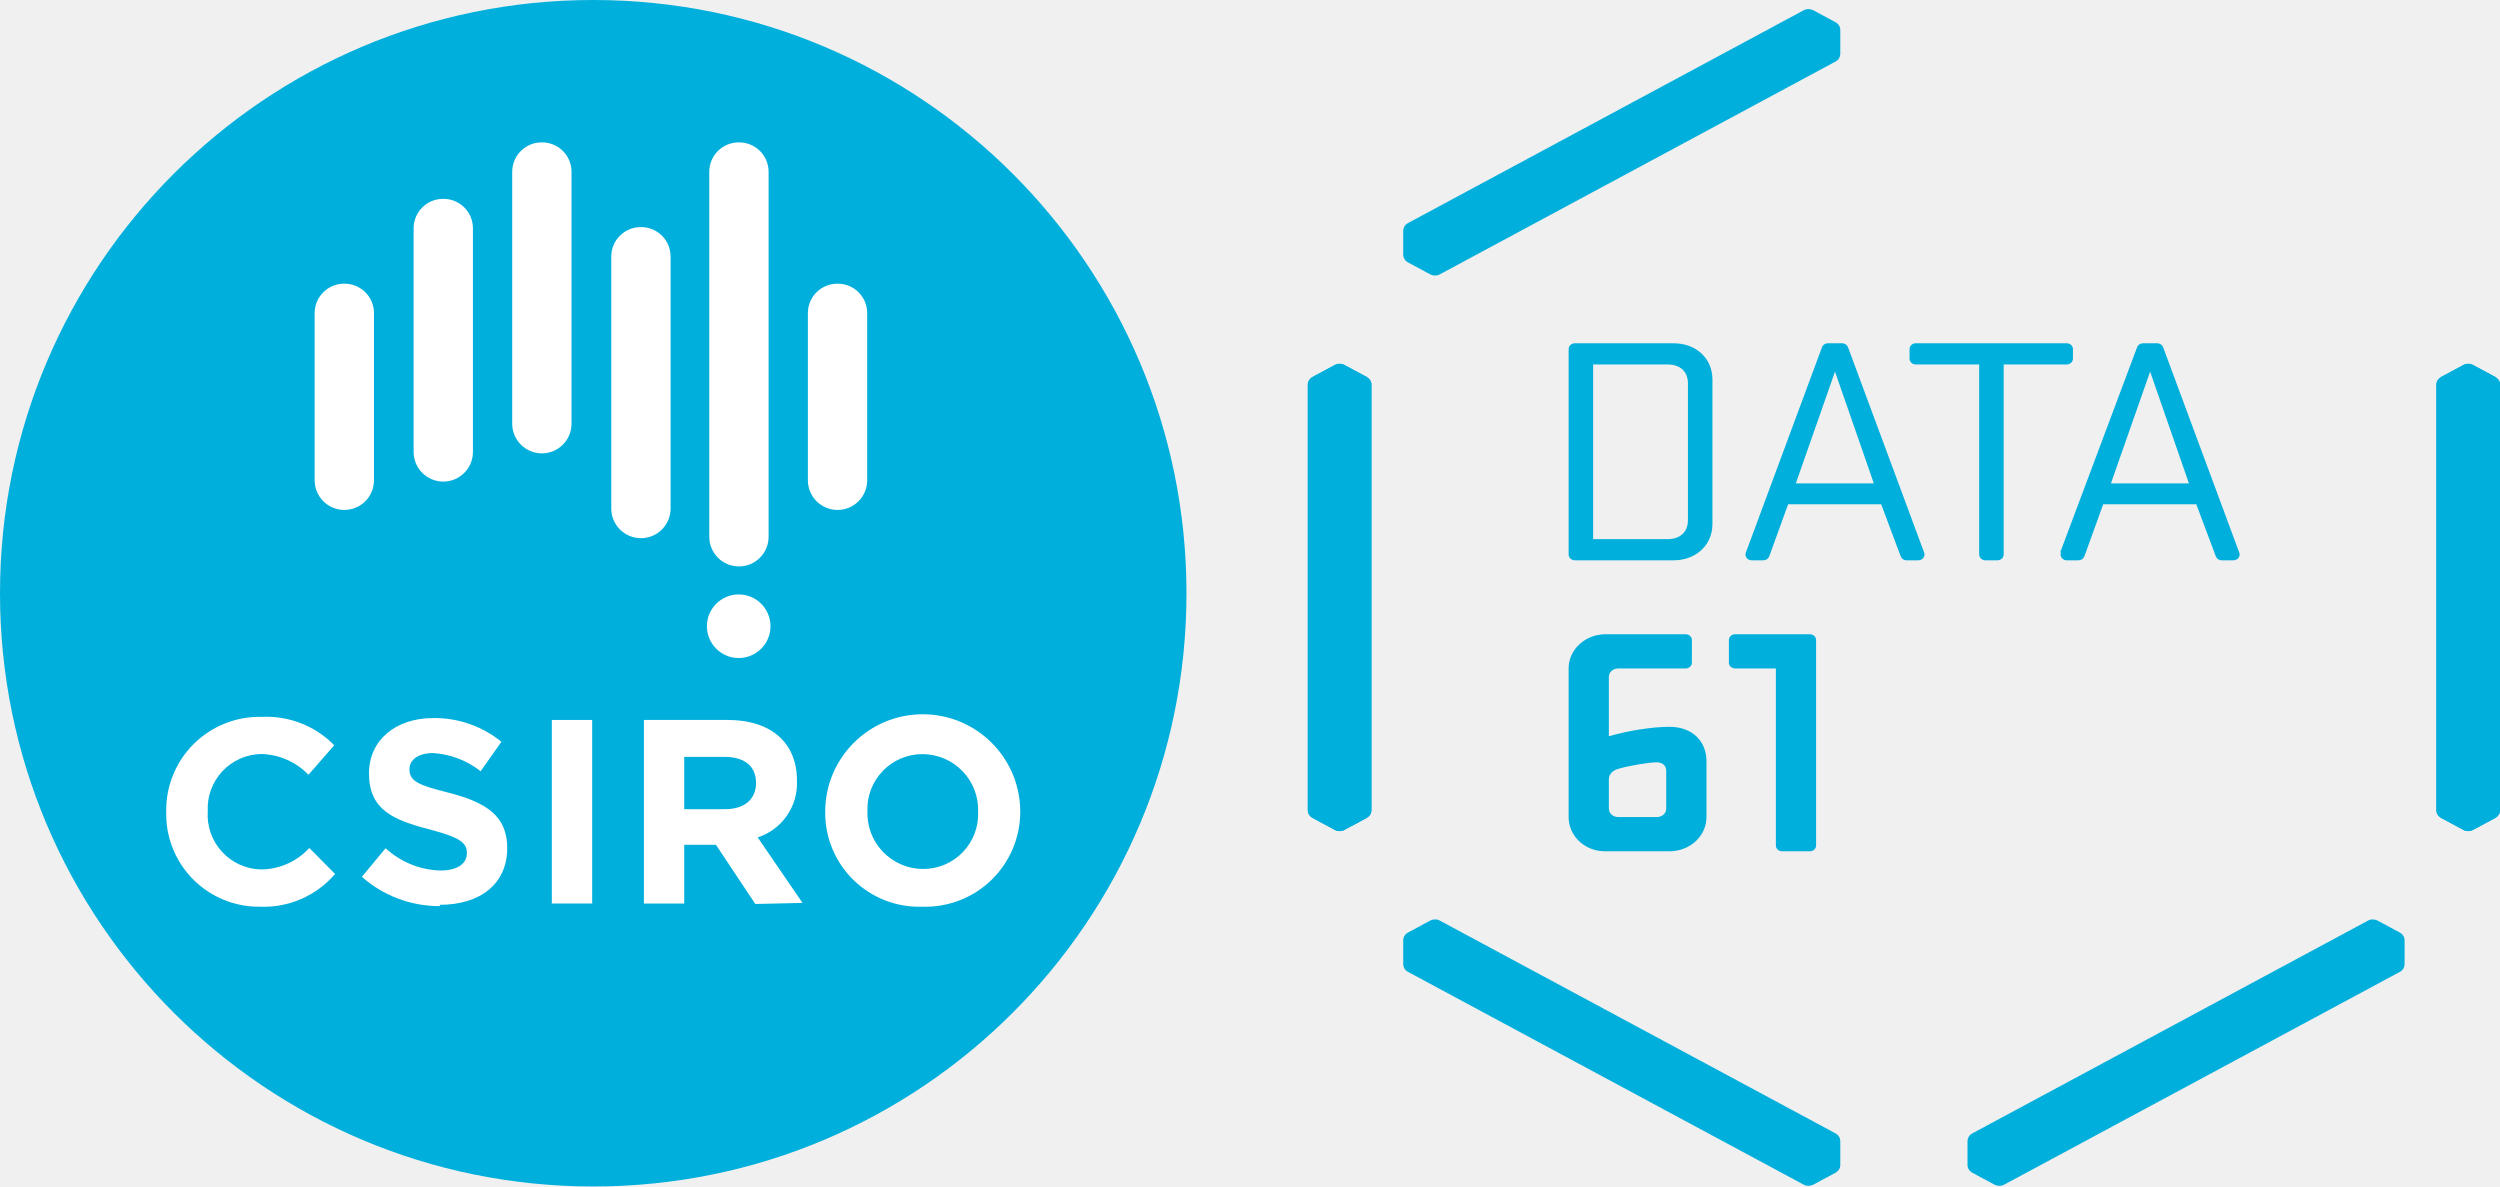
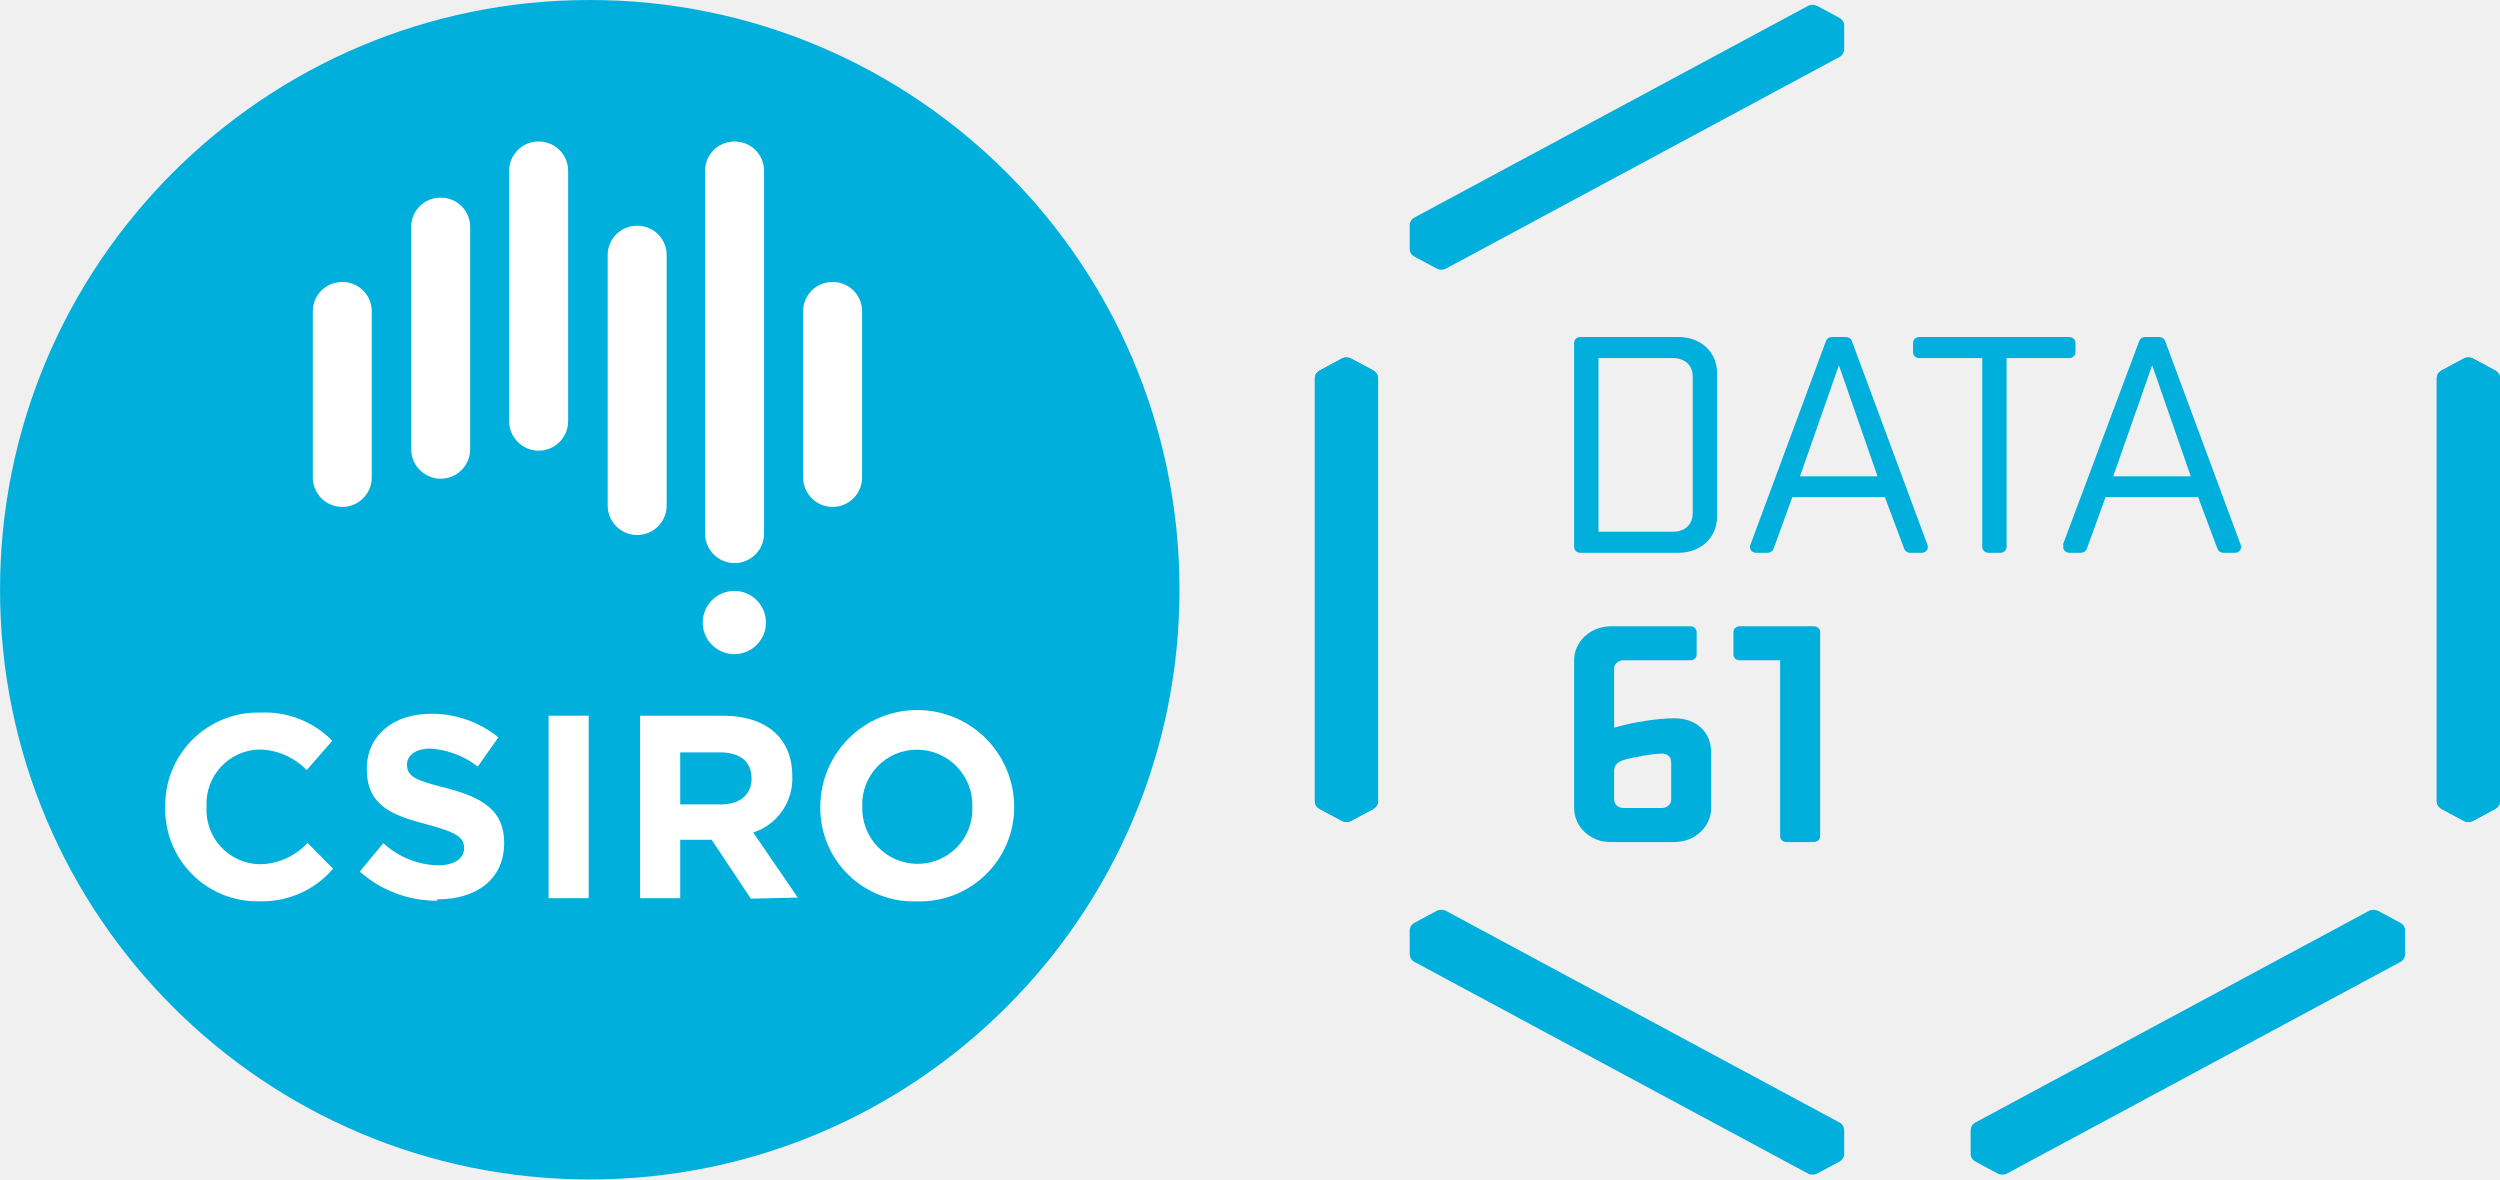
- <svg xmlns="http://www.w3.org/2000/svg" id="Layer_1" data-name="Layer 1" viewBox="0 0 210.707 100" version="1.1" width="210.707" height="100">
-   <defs id="defs1389">
-     <style id="style1387">.cls-1{fill:#00afdb;}.cls-2{fill:#fff;}</style>
-   </defs>
-   <g id="g2460">
-     <path class="cls-1" d="M 100,50 A 50,50 0 1 1 50,0 50,50 0 0 1 100,50 Z" id="path1393" />
-     <path class="cls-2" d="m 21.94,76.42 a 7.81,7.81 0 0 1 -7.93,-8 v 0 a 7.86,7.86 0 0 1 8.06,-8 8,8 0 0 1 6.1,2.39 L 26,65.3 a 5.73,5.73 0 0 0 -4,-1.75 4.59,4.59 0 0 0 -4.49,4.82 v 0 a 4.6,4.6 0 0 0 4.49,4.91 5.58,5.58 0 0 0 4.07,-1.81 l 2.17,2.19 a 7.91,7.91 0 0 1 -6.34,2.76 z" id="path1395" />
-     <path class="cls-2" d="M 37.06,76.37 A 9.84,9.84 0 0 1 30.5,73.9 l 2,-2.41 a 7.1,7.1 0 0 0 4.62,1.88 c 1.39,0 2.23,-0.55 2.23,-1.46 v 0 c 0,-0.87 -0.53,-1.31 -3.12,-2 -3.11,-0.8 -5.13,-1.66 -5.13,-4.73 v 0 c 0,-2.8 2.25,-4.66 5.41,-4.66 a 8.93,8.93 0 0 1 5.75,2 L 40.51,65 a 7.25,7.25 0 0 0 -4,-1.53 c -1.3,0 -2,0.6 -2,1.35 v 0 c 0,1 0.66,1.34 3.34,2 3.14,0.82 4.9,1.95 4.9,4.65 v 0 c 0,3.08 -2.34,4.79 -5.68,4.79 z" id="path1397" />
-     <polygon class="cls-2" points="46.51,76.15 46.51,68.2 46.51,60.68 49.91,60.68 49.91,68.2 49.91,76.15 " id="polygon1399" />
-     <path class="cls-2" d="m 63.72,66 c 0,-1.46 -1,-2.21 -2.67,-2.21 h -3.38 v 4.41 h 3.45 c 1.66,0 2.6,-0.88 2.6,-2.19 v 0 z M 63.66,76.19 60.34,71.2 h -2.67 v 4.95 h -3.4 V 60.68 h 7.07 c 3.64,0 5.83,1.92 5.83,5.1 v 0 a 4.8,4.8 0 0 1 -3.31,4.8 l 3.78,5.52 z" id="path1401" />
-     <path class="cls-2" d="m 82.44,68.42 a 4.7,4.7 0 0 0 -4.69,-4.86 4.63,4.63 0 0 0 -4.64,4.82 v 0 a 4.7,4.7 0 0 0 4.69,4.86 4.63,4.63 0 0 0 4.64,-4.82 z m -4.69,8 a 7.92,7.92 0 0 1 -8.2,-8 v 0 a 8.22,8.22 0 0 1 16.44,0 v 0 a 8,8 0 0 1 -8.24,8 z" id="path1403" />
-     <path class="cls-2" d="m 64.94,52.78 a 2.68,2.68 0 1 1 -2.68,-2.68 2.68,2.68 0 0 1 2.68,2.68 z" id="path1405" />
-     <path class="cls-2" d="m 54,19.14 a 2.48,2.48 0 0 0 -2.48,2.48 v 21.24 a 2.5,2.5 0 0 0 5,0 V 21.62 A 2.48,2.48 0 0 0 54,19.14 Z" id="path1407" />
-     <path class="cls-2" d="m 37.34,16.76 a 2.48,2.48 0 0 0 -2.48,2.48 v 18.85 a 2.5,2.5 0 1 0 5,0 V 19.24 a 2.48,2.48 0 0 0 -2.48,-2.48 z" id="path1409" />
-     <path class="cls-2" d="m 70.57,23.91 a 2.48,2.48 0 0 0 -2.48,2.48 v 14.09 a 2.5,2.5 0 0 0 5,0 V 26.39 a 2.48,2.48 0 0 0 -2.48,-2.48 z" id="path1411" />
-     <path class="cls-2" d="m 29,23.91 a 2.48,2.48 0 0 0 -2.48,2.48 v 14.09 a 2.5,2.5 0 1 0 5,0 V 26.39 A 2.48,2.48 0 0 0 29,23.91 Z" id="path1413" />
-     <path class="cls-2" d="m 62.26,12 a 2.48,2.48 0 0 0 -2.48,2.48 v 30.76 a 2.5,2.5 0 1 0 5,0 V 14.48 A 2.48,2.48 0 0 0 62.26,12 Z" id="path1415" />
-     <path class="cls-2" d="m 45.65,12 a 2.48,2.48 0 0 0 -2.48,2.48 v 21.23 a 2.5,2.5 0 0 0 5,0 V 14.48 A 2.48,2.48 0 0 0 45.65,12 Z" id="path1417" />
-   </g>
-   <g id="g2445">
-     <g id="g967" transform="matrix(0.319346,0,0,-0.2974393,142.264,43.84713)" style="fill:#00afdb;fill-opacity:1">
-       <path d="M 0,0 C 0,-3.323 -2.032,-5.353 -5.356,-5.353 H -25.024 V 44.142 H -5.356 C -2.032,44.142 0,42.11 0,38.787 Z m -3.786,50.146 h -26.055 c -0.91,0 -1.649,-0.738 -1.649,-1.649 V -9.708 c 0,-0.91 0.739,-1.648 1.649,-1.648 h 26.055 c 5.911,0 10.25,4.341 10.25,10.248 v 41.002 c 0,6.001 -4.339,10.252 -10.25,10.252" style="fill:#00afdb;fill-opacity:1;fill-rule:nonzero;stroke:none" id="path969" />
+ <svg xmlns="http://www.w3.org/2000/svg" width="56.081mm" height="26.458mm" viewBox="0 0 56.081 26.458" version="1.1" id="svg1934">
+   <defs id="defs1931" />
+   <g id="layer1" transform="translate(-67.3132,-77.38101)">
+     <g id="g3333">
+       <path class="cls-1" d="M 93.772,90.61 A 13.229,13.229 0 1 1 80.542,77.381 13.229,13.229 0 0 1 93.772,90.61 Z" id="path1393" style="fill:#00afdb;stroke-width:0.265" />
+       <path class="cls-2" d="m 73.118,97.6 a 2.066,2.066 0 0 1 -2.098,-2.117 v 0 a 2.08,2.08 0 0 1 2.133,-2.117 2.117,2.117 0 0 1 1.614,0.632 l -0.574,0.659 a 1.516,1.516 0 0 0 -1.058,-0.463 1.214,1.214 0 0 0 -1.188,1.275 v 0 a 1.217,1.217 0 0 0 1.188,1.299 1.476,1.476 0 0 0 1.077,-0.479 l 0.574,0.579 a 2.093,2.093 0 0 1 -1.677,0.73 z" id="path1395" style="fill:#ffffff;stroke-width:0.265" />
+       <path class="cls-2" d="m 77.119,97.587 a 2.603,2.603 0 0 1 -1.736,-0.654 l 0.529,-0.638 a 1.879,1.879 0 0 0 1.222,0.497 c 0.368,0 0.59,-0.146 0.59,-0.386 v 0 c 0,-0.23 -0.14,-0.347 -0.826,-0.529 -0.823,-0.212 -1.357,-0.439 -1.357,-1.251 v 0 c 0,-0.741 0.595,-1.233 1.431,-1.233 a 2.363,2.363 0 0 1 1.521,0.529 l -0.463,0.656 a 1.918,1.918 0 0 0 -1.058,-0.405 c -0.344,0 -0.529,0.159 -0.529,0.357 v 0 c 0,0.265 0.175,0.355 0.884,0.529 0.831,0.217 1.296,0.516 1.296,1.23 v 0 c 0,0.815 -0.619,1.267 -1.503,1.267 z" id="path1397" style="fill:#ffffff;stroke-width:0.265" />
+       <polygon class="cls-2" points="49.91,60.68 49.91,68.2 49.91,76.15 46.51,76.15 46.51,68.2 46.51,60.68 " id="polygon1399" style="fill:#ffffff" transform="matrix(0.2645833,0,0,0.2645833,67.3132,77.38101)" />
+       <path class="cls-2" d="m 84.172,94.844 c 0,-0.386 -0.265,-0.585 -0.706,-0.585 h -0.894 v 1.167 h 0.913 c 0.439,0 0.688,-0.233 0.688,-0.579 v 0 z m -0.016,2.696 -0.878,-1.32 h -0.706 v 1.31 h -0.9 v -4.093 h 1.871 c 0.963,0 1.543,0.508 1.543,1.349 v 0 a 1.27,1.27 0 0 1 -0.876,1.27 l 1,1.46 z" id="path1401" style="fill:#ffffff;stroke-width:0.265" />
+       <path class="cls-2" d="m 89.125,95.484 a 1.244,1.244 0 0 0 -1.241,-1.286 1.225,1.225 0 0 0 -1.228,1.275 v 0 a 1.244,1.244 0 0 0 1.241,1.286 1.225,1.225 0 0 0 1.228,-1.275 z m -1.241,2.117 a 2.095,2.095 0 0 1 -2.17,-2.117 v 0 a 2.175,2.175 0 0 1 4.35,0 v 0 a 2.117,2.117 0 0 1 -2.18,2.117 z" id="path1403-55" style="fill:#ffffff;stroke-width:0.265" />
+       <path class="cls-2" d="m 84.495,91.346 a 0.709,0.709 0 1 1 -0.709,-0.709 0.709,0.709 0 0 1 0.709,0.709 z" id="path1405" style="fill:#ffffff;stroke-width:0.265" />
+       <path class="cls-2" d="m 81.601,82.445 a 0.656,0.656 0 0 0 -0.656,0.656 v 5.62 a 0.661,0.661 0 0 0 1.323,0 v -5.62 a 0.656,0.656 0 0 0 -0.667,-0.656 z" id="path1407" style="fill:#ffffff;stroke-width:0.265" />
+       <path class="cls-2" d="m 77.193,81.815 a 0.656,0.656 0 0 0 -0.656,0.656 v 4.987 a 0.661,0.661 0 1 0 1.323,0 v -4.987 a 0.656,0.656 0 0 0 -0.656,-0.656 z" id="path1409" style="fill:#ffffff;stroke-width:0.265" />
+       <path class="cls-2" d="m 85.985,83.707 a 0.656,0.656 0 0 0 -0.656,0.656 v 3.728 a 0.661,0.661 0 0 0 1.323,0 v -3.728 a 0.656,0.656 0 0 0 -0.656,-0.656 z" id="path1411" style="fill:#ffffff;stroke-width:0.265" />
+       <path class="cls-2" d="m 74.986,83.707 a 0.656,0.656 0 0 0 -0.656,0.656 v 3.728 a 0.661,0.661 0 1 0 1.323,0 v -3.728 a 0.656,0.656 0 0 0 -0.667,-0.656 z" id="path1413" style="fill:#ffffff;stroke-width:0.265" />
+       <path class="cls-2" d="m 83.786,80.556 a 0.656,0.656 0 0 0 -0.656,0.656 v 8.139 a 0.661,0.661 0 1 0 1.323,0 v -8.139 a 0.656,0.656 0 0 0 -0.667,-0.656 z" id="path1415" style="fill:#ffffff;stroke-width:0.265" />
+       <path class="cls-2" d="m 79.391,80.556 a 0.656,0.656 0 0 0 -0.656,0.656 v 5.617 a 0.661,0.661 0 0 0 1.323,0 v -5.617 a 0.656,0.656 0 0 0 -0.667,-0.656 z" id="path1417" style="fill:#ffffff;stroke-width:0.265" />
    </g>
-     <g id="g971" transform="matrix(0.319346,0,0,-0.2974393,152.5403,53.45543)" style="fill:#00afdb;fill-opacity:1">
-       <path d="m 0,0 h -19.722 c -0.911,0 -1.649,-0.739 -1.649,-1.649 v -6.4 c 0,-0.911 0.738,-1.648 1.649,-1.648 H -8.97 v -50.156 c 0,-0.91 0.738,-1.649 1.648,-1.649 H 0 c 0.91,0 1.649,0.739 1.649,1.649 V -1.649 C 1.649,-0.739 0.91,0 0,0" style="fill:#00afdb;fill-opacity:1;fill-rule:nonzero;stroke:none" id="path973" />
-     </g>
-     <g id="g975" transform="matrix(0.319346,0,0,-0.2974393,140.4355,68.15045)" style="fill:#00afdb;fill-opacity:1">
-       <path d="m 0,0 c 0,-1.385 -1.108,-2.402 -2.494,-2.402 h -10.157 c -1.386,0 -2.494,1.017 -2.494,2.402 v 8.22 c 0,1.384 0.74,2.492 2.494,3.046 2.216,0.74 7.849,1.849 10.157,1.849 1.571,0 2.494,-1.018 2.494,-2.403 z m 0.831,23.176 c -4.525,0 -10.989,-1.108 -15.976,-2.676 v 16.808 c 0,1.385 1.108,2.4 2.494,2.4 H 5.118 c 0.911,0 1.65,0.738 1.65,1.648 v 6.4 c 0,0.91 -0.739,1.649 -1.65,1.649 h -21.094 c -5.449,0 -9.788,-4.342 -9.788,-9.697 v -42.11 c 0,-5.353 4.248,-9.695 9.604,-9.695 H 0.831 c 5.449,0 9.788,4.342 9.788,9.695 v 15.884 c 0,5.356 -3.509,9.694 -9.788,9.694" style="fill:#00afdb;fill-opacity:1;fill-rule:nonzero;stroke:none" id="path977" />
-     </g>
-     <g id="g979" transform="matrix(0.319346,0,0,-0.2974393,174.1875,28.93177)" style="fill:#00afdb;fill-opacity:1">
-       <path d="m 0,0 h -39.826 c -0.91,0 -1.649,-0.739 -1.649,-1.649 v -2.705 c 0,-0.912 0.739,-1.649 1.649,-1.649 h 16.727 v -53.85 c 0,-0.91 0.738,-1.649 1.65,-1.649 h 3.165 c 0.911,0 1.65,0.739 1.65,1.649 v 53.85 H 0 c 0.911,0 1.649,0.737 1.649,1.649 v 2.705 C 1.649,-0.739 0.911,0 0,0" style="fill:#00afdb;fill-opacity:1;fill-rule:nonzero;stroke:none" id="path981" />
-     </g>
-     <g id="g983" transform="matrix(0.319346,0,0,-0.2974393,151.3562,40.74335)" style="fill:#00afdb;fill-opacity:1">
-       <path d="M 0,0 10.343,31.676 20.593,0 Z m 33.874,-19.612 v 0 L 13.77,38.609 c -0.227,0.639 -0.839,1.102 -1.557,1.102 H 8.469 c -0.716,0 -1.327,-0.463 -1.554,-1.102 l -20.1,-58.211 c -0.06,-0.171 -0.101,-0.349 -0.101,-0.54 0,-0.911 0.739,-1.65 1.649,-1.65 h 3.065 c 0.707,0 1.307,0.452 1.541,1.078 l 0.006,-0.002 4.992,14.809 h 24.565 l 5.148,-14.756 v 0.002 c 0.218,-0.653 0.834,-1.131 1.561,-1.131 h 3.075 c 0.91,0 1.649,0.739 1.649,1.65 0,0.188 -0.033,0.361 -0.091,0.53" style="fill:#00afdb;fill-opacity:1;fill-rule:nonzero;stroke:none" id="path985" />
-     </g>
-     <g id="g987" transform="matrix(0.319346,0,0,-0.2974393,177.9148,40.74335)" style="fill:#00afdb;fill-opacity:1">
-       <path d="M 0,0 10.343,31.676 20.592,0 Z m 33.874,-19.612 v 0 L 13.77,38.609 c -0.227,0.639 -0.839,1.102 -1.557,1.102 H 8.469 c -0.717,0 -1.327,-0.463 -1.554,-1.102 l -20.285,-58.11 0.184,-0.101 c -0.06,-0.171 -0.1,-0.349 -0.1,-0.54 0,-0.911 0.739,-1.65 1.649,-1.65 h 3.064 c 0.708,0 1.307,0.452 1.542,1.078 l 0.005,-0.002 4.993,14.809 h 24.564 l 5.148,-14.756 v 0.002 c 0.219,-0.653 0.835,-1.131 1.561,-1.131 h 3.076 c 0.91,0 1.649,0.739 1.649,1.65 0,0.188 -0.033,0.361 -0.091,0.53" style="fill:#00afdb;fill-opacity:1;fill-rule:nonzero;stroke:none" id="path989" />
-     </g>
-     <g id="g991" transform="matrix(0.319346,0,0,-0.2974393,210.3205,31.77921)" style="fill:#00afdb;fill-opacity:1">
-       <path d="M 0,0 H 0.001 0 0.004 l -5.9,3.407 c -0.378,0.222 -0.818,0.348 -1.286,0.348 -0.474,0 -0.92,-0.131 -1.301,-0.356 L -14.367,0 h 0.003 c -0.71,-0.451 -1.21,-1.212 -1.21,-2.114 V -122.79 c 0,-0.904 0.5,-1.664 1.21,-2.114 h -10e-4 10e-4 -0.003 l 5.899,-3.408 c 0.378,-0.221 0.818,-0.347 1.286,-0.347 0.474,0 0.92,0.13 1.301,0.356 l 5.885,3.399 H 0 c 0.709,0.45 1.211,1.21 1.211,2.114 V -2.114 C 1.211,-1.212 0.711,-0.451 0,0" style="fill:#00afdb;fill-opacity:1;fill-rule:nonzero;stroke:none" id="path993" />
-     </g>
-     <g id="g995" transform="matrix(0.319346,0,0,-0.2974393,118.2678,19.43212)" style="fill:#00afdb;fill-opacity:1">
-       <path d="M 0,0 V 0.001 0 L -0.002,0.004 V -6.81 c -0.004,-0.438 0.107,-0.881 0.341,-1.287 0.237,-0.411 0.573,-0.732 0.96,-0.948 l 5.884,-3.398 -10e-4,0.004 v -10e-4 10e-4 c 0.746,-0.39 1.654,-0.444 2.436,0.008 l 104.509,60.337 c 0.782,0.452 1.191,1.266 1.226,2.106 l 0.002,-0.002 v 6.812 c 0.004,0.438 -0.107,0.883 -0.341,1.289 -0.237,0.41 -0.574,0.73 -0.96,0.947 l -5.885,3.397 0.002,-0.004 -0.001,0.002 0.001,-0.002 c -0.746,0.39 -1.654,0.444 -2.436,-0.008 C 93.96,55.645 1.256,2.123 1.226,2.106 0.443,1.654 0.035,0.84 0,0" style="fill:#00afdb;fill-opacity:1;fill-rule:nonzero;stroke:none" id="path997" />
-     </g>
-     <g id="g999" transform="matrix(0.319346,0,0,-0.2974393,120.5614,77.58055)" style="fill:#00afdb;fill-opacity:1">
-       <path d="M 0,0 V 0.001 0 L 0.001,0.004 -5.9,-3.403 C -6.28,-3.619 -6.609,-3.936 -6.843,-4.342 -7.081,-4.753 -7.19,-5.204 -7.184,-5.647 v -6.796 l 0.002,0.004 v -10e-4 10e-4 c 0.035,-0.84 0.444,-1.654 1.226,-2.106 L 98.553,-74.883 c 0.782,-0.451 1.69,-0.398 2.436,-0.009 h -0.001 0.001 l -0.002,-0.003 5.901,3.406 c 0.38,0.216 0.71,0.533 0.944,0.939 0.237,0.411 0.347,0.862 0.341,1.305 l -0.001,6.796 -10e-4,-0.004 h -0.001 c -0.035,0.841 -0.442,1.654 -1.225,2.106 C 95.171,-53.549 2.467,-0.027 2.436,-0.009 1.654,0.442 0.746,0.389 0,0" style="fill:#00afdb;fill-opacity:1;fill-rule:nonzero;stroke:none" id="path1001" />
-     </g>
-     <g id="g1003" transform="matrix(0.319346,0,0,-0.2974393,165.8281,96.15771)" style="fill:#00afdb;fill-opacity:1">
-       <path d="M 0,0 V 0.001 0 L -0.002,0.004 V -6.81 c -0.004,-0.438 0.107,-0.881 0.341,-1.287 0.237,-0.411 0.573,-0.732 0.96,-0.948 l 5.884,-3.398 -10e-4,0.004 v -10e-4 10e-4 c 0.746,-0.39 1.654,-0.444 2.436,0.008 l 104.509,60.338 c 0.782,0.451 1.191,1.265 1.226,2.105 l 0.002,-0.002 v 6.812 c 0.004,0.438 -0.107,0.883 -0.341,1.289 -0.236,0.41 -0.574,0.73 -0.96,0.947 l -5.885,3.397 0.002,-0.003 -0.001,0.001 0.001,-0.001 c -0.746,0.389 -1.654,0.443 -2.436,-0.009 C 93.96,55.645 1.256,2.123 1.226,2.106 0.443,1.654 0.035,0.84 0,0" style="fill:#00afdb;fill-opacity:1;fill-rule:nonzero;stroke:none" id="path1005" />
-     </g>
-     <g id="g1007" transform="matrix(0.319346,0,0,-0.2974393,115.2,31.77921)" style="fill:#00afdb;fill-opacity:1">
-       <path d="M 0,0 H 0.001 0 0.004 l -5.9,3.407 c -0.378,0.222 -0.818,0.348 -1.286,0.348 -0.474,0 -0.921,-0.131 -1.301,-0.356 L -14.367,0 h 0.003 c -0.71,-0.451 -1.21,-1.212 -1.21,-2.114 V -122.79 c 0,-0.904 0.5,-1.664 1.21,-2.114 h -10e-4 10e-4 -0.003 l 5.899,-3.408 c 0.378,-0.221 0.818,-0.347 1.286,-0.347 0.474,0 0.92,0.13 1.301,0.356 l 5.885,3.399 H 0 c 0.709,0.45 1.211,1.21 1.211,2.114 V -2.114 C 1.211,-1.212 0.711,-0.451 0,0" style="fill:#00afdb;fill-opacity:1;fill-rule:nonzero;stroke:none" id="path1009" />
-     </g>
-     <g id="g1011" transform="matrix(0.319346,0,0,-0.2974393,210.3205,31.77918)" style="fill:#00afdb;fill-opacity:1">
-       <path d="M 0,0 H 0.001 0 0.004 l -5.9,3.407 c -0.378,0.222 -0.818,0.348 -1.286,0.348 -0.474,0 -0.921,-0.131 -1.301,-0.356 L -14.367,0 h 0.003 c -0.71,-0.451 -1.21,-1.212 -1.21,-2.114 V -122.79 c 0,-0.904 0.5,-1.664 1.21,-2.114 h -10e-4 10e-4 -0.003 l 5.899,-3.408 c 0.378,-0.221 0.818,-0.348 1.286,-0.348 0.474,0 0.92,0.131 1.3,0.357 l 5.886,3.399 H 0 c 0.709,0.45 1.211,1.21 1.211,2.114 V -2.114 C 1.211,-1.212 0.711,-0.451 0,0" style="fill:#00afdb;fill-opacity:1;fill-rule:nonzero;stroke:none" id="path1013" />
-     </g>
-     <g id="g1015" transform="matrix(0.319346,0,0,-0.2974393,115.2,31.77918)" style="fill:#00afdb;fill-opacity:1">
-       <path d="M 0,0 H 0.001 0 0.004 l -5.9,3.407 c -0.378,0.222 -0.818,0.348 -1.286,0.348 -0.474,0 -0.921,-0.131 -1.301,-0.356 L -14.367,0 h 0.003 c -0.71,-0.451 -1.21,-1.212 -1.21,-2.114 V -122.79 c 0,-0.904 0.5,-1.664 1.21,-2.114 h -10e-4 10e-4 -0.003 l 5.899,-3.408 c 0.378,-0.221 0.818,-0.348 1.286,-0.348 0.474,0 0.92,0.131 1.301,0.357 l 5.885,3.399 H 0 c 0.709,0.45 1.211,1.21 1.211,2.114 V -2.114 C 1.211,-1.212 0.711,-0.451 0,0" style="fill:#00afdb;fill-opacity:1;fill-rule:nonzero;stroke:none" id="path1017" />
+     <g id="g3318" transform="translate(0,0.01517993)">
+       <g id="g967" transform="matrix(0.08449362,0,0,-0.07869747,105.2852,88.87254)" style="fill:#00afdb;fill-opacity:1">
+         <path d="M 0,0 C 0,-3.323 -2.032,-5.353 -5.356,-5.353 H -25.024 V 44.142 H -5.356 C -2.032,44.142 0,42.11 0,38.787 Z m -3.786,50.146 h -26.055 c -0.91,0 -1.649,-0.738 -1.649,-1.649 V -9.708 c 0,-0.91 0.739,-1.648 1.649,-1.648 h 26.055 c 5.911,0 10.25,4.341 10.25,10.248 v 41.002 c 0,6.001 -4.339,10.252 -10.25,10.252" style="fill:#00afdb;fill-opacity:1;fill-rule:nonzero;stroke:none" id="path969" />
+       </g>
+       <g id="g971" transform="matrix(0.08449362,0,0,-0.07869747,108.0041,91.41475)" style="fill:#00afdb;fill-opacity:1">
+         <path d="m 0,0 h -19.722 c -0.911,0 -1.649,-0.739 -1.649,-1.649 v -6.4 c 0,-0.911 0.738,-1.648 1.649,-1.648 H -8.97 v -50.156 c 0,-0.91 0.738,-1.649 1.648,-1.649 H 0 c 0.91,0 1.649,0.739 1.649,1.649 V -1.649 C 1.649,-0.739 0.91,0 0,0" style="fill:#00afdb;fill-opacity:1;fill-rule:nonzero;stroke:none" id="path973" />
+       </g>
+       <g id="g975" transform="matrix(0.08449362,0,0,-0.07869747,104.8014,95.3028)" style="fill:#00afdb;fill-opacity:1">
+         <path d="m 0,0 c 0,-1.385 -1.108,-2.402 -2.494,-2.402 h -10.157 c -1.386,0 -2.494,1.017 -2.494,2.402 v 8.22 c 0,1.384 0.74,2.492 2.494,3.046 2.216,0.74 7.849,1.849 10.157,1.849 1.571,0 2.494,-1.018 2.494,-2.403 z m 0.831,23.176 c -4.525,0 -10.989,-1.108 -15.976,-2.676 v 16.808 c 0,1.385 1.108,2.4 2.494,2.4 H 5.118 c 0.911,0 1.65,0.738 1.65,1.648 v 6.4 c 0,0.91 -0.739,1.649 -1.65,1.649 h -21.094 c -5.449,0 -9.788,-4.342 -9.788,-9.697 v -42.11 c 0,-5.353 4.248,-9.695 9.604,-9.695 H 0.831 c 5.449,0 9.788,4.342 9.788,9.695 v 15.884 c 0,5.356 -3.509,9.694 -9.788,9.694" style="fill:#00afdb;fill-opacity:1;fill-rule:nonzero;stroke:none" id="path977" />
+       </g>
+       <g id="g979" transform="matrix(0.08449362,0,0,-0.07869747,113.7316,84.92619)" style="fill:#00afdb;fill-opacity:1">
+         <path d="m 0,0 h -39.826 c -0.91,0 -1.649,-0.739 -1.649,-1.649 v -2.705 c 0,-0.912 0.739,-1.649 1.649,-1.649 h 16.727 v -53.85 c 0,-0.91 0.738,-1.649 1.65,-1.649 h 3.165 c 0.911,0 1.65,0.739 1.65,1.649 v 53.85 H 0 c 0.911,0 1.649,0.737 1.649,1.649 v 2.705 C 1.649,-0.739 0.911,0 0,0" style="fill:#00afdb;fill-opacity:1;fill-rule:nonzero;stroke:none" id="path981" />
+       </g>
+       <g id="g983" transform="matrix(0.08449362,0,0,-0.07869747,107.6908,88.05133)" style="fill:#00afdb;fill-opacity:1">
+         <path d="M 0,0 10.343,31.676 20.593,0 Z m 33.874,-19.612 v 0 L 13.77,38.609 c -0.227,0.639 -0.839,1.102 -1.557,1.102 H 8.469 c -0.716,0 -1.327,-0.463 -1.554,-1.102 l -20.1,-58.211 c -0.06,-0.171 -0.101,-0.349 -0.101,-0.54 0,-0.911 0.739,-1.65 1.649,-1.65 h 3.065 c 0.707,0 1.307,0.452 1.541,1.078 l 0.006,-0.002 4.992,14.809 h 24.565 l 5.148,-14.756 v 0.002 c 0.218,-0.653 0.834,-1.131 1.561,-1.131 h 3.075 c 0.91,0 1.649,0.739 1.649,1.65 0,0.188 -0.033,0.361 -0.091,0.53" style="fill:#00afdb;fill-opacity:1;fill-rule:nonzero;stroke:none" id="path985" />
+       </g>
+       <g id="g987" transform="matrix(0.08449362,0,0,-0.07869747,114.7178,88.05133)" style="fill:#00afdb;fill-opacity:1">
+         <path d="M 0,0 10.343,31.676 20.592,0 Z m 33.874,-19.612 v 0 L 13.77,38.609 c -0.227,0.639 -0.839,1.102 -1.557,1.102 H 8.469 c -0.717,0 -1.327,-0.463 -1.554,-1.102 l -20.285,-58.11 0.184,-0.101 c -0.06,-0.171 -0.1,-0.349 -0.1,-0.54 0,-0.911 0.739,-1.65 1.649,-1.65 h 3.064 c 0.708,0 1.307,0.452 1.542,1.078 l 0.005,-0.002 4.993,14.809 h 24.564 l 5.148,-14.756 v 0.002 c 0.219,-0.653 0.835,-1.131 1.561,-1.131 h 3.076 c 0.91,0 1.649,0.739 1.649,1.65 0,0.188 -0.033,0.361 -0.091,0.53" style="fill:#00afdb;fill-opacity:1;fill-rule:nonzero;stroke:none" id="path989" />
+       </g>
+       <g id="g991" transform="matrix(0.08449362,0,0,-0.07869747,123.2918,85.67957)" style="fill:#00afdb;fill-opacity:1">
+         <path d="M 0,0 H 0.001 0 0.004 l -5.9,3.407 c -0.378,0.222 -0.818,0.348 -1.286,0.348 -0.474,0 -0.92,-0.131 -1.301,-0.356 L -14.367,0 h 0.003 c -0.71,-0.451 -1.21,-1.212 -1.21,-2.114 V -122.79 c 0,-0.904 0.5,-1.664 1.21,-2.114 h -10e-4 10e-4 -0.003 l 5.899,-3.408 c 0.378,-0.221 0.818,-0.347 1.286,-0.347 0.474,0 0.92,0.13 1.301,0.356 l 5.885,3.399 H 0 c 0.709,0.45 1.211,1.21 1.211,2.114 V -2.114 C 1.211,-1.212 0.711,-0.451 0,0" style="fill:#00afdb;fill-opacity:1;fill-rule:nonzero;stroke:none" id="path993" />
+       </g>
+       <g id="g995" transform="matrix(0.08449362,0,0,-0.07869747,98.93616,82.41274)" style="fill:#00afdb;fill-opacity:1">
+         <path d="M 0,0 V 0.001 0 L -0.002,0.004 V -6.81 c -0.004,-0.438 0.107,-0.881 0.341,-1.287 0.237,-0.411 0.573,-0.732 0.96,-0.948 l 5.884,-3.398 -10e-4,0.004 v -10e-4 10e-4 c 0.746,-0.39 1.654,-0.444 2.436,0.008 l 104.509,60.337 c 0.782,0.452 1.191,1.266 1.226,2.106 l 0.002,-0.002 v 6.812 c 0.004,0.438 -0.107,0.883 -0.341,1.289 -0.237,0.41 -0.574,0.73 -0.96,0.947 l -5.885,3.397 0.002,-0.004 -0.001,0.002 0.001,-0.002 c -0.746,0.39 -1.654,0.444 -2.436,-0.008 C 93.96,55.645 1.256,2.123 1.226,2.106 0.443,1.654 0.035,0.84 0,0" style="fill:#00afdb;fill-opacity:1;fill-rule:nonzero;stroke:none" id="path997" />
+       </g>
+       <g id="g999" transform="matrix(0.08449362,0,0,-0.07869747,99.543,97.79785)" style="fill:#00afdb;fill-opacity:1">
+         <path d="M 0,0 V 0.001 0 L 0.001,0.004 -5.9,-3.403 C -6.28,-3.619 -6.609,-3.936 -6.843,-4.342 -7.081,-4.753 -7.19,-5.204 -7.184,-5.647 v -6.796 l 0.002,0.004 v -10e-4 10e-4 c 0.035,-0.84 0.444,-1.654 1.226,-2.106 L 98.553,-74.883 c 0.782,-0.451 1.69,-0.398 2.436,-0.009 h -0.001 0.001 l -0.002,-0.003 5.901,3.406 c 0.38,0.216 0.71,0.533 0.944,0.939 0.237,0.411 0.347,0.862 0.341,1.305 l -0.001,6.796 -10e-4,-0.004 h -0.001 c -0.035,0.841 -0.442,1.654 -1.225,2.106 C 95.171,-53.549 2.467,-0.027 2.436,-0.009 1.654,0.442 0.746,0.389 0,0" style="fill:#00afdb;fill-opacity:1;fill-rule:nonzero;stroke:none" id="path1001" />
+       </g>
+       <g id="g1003" transform="matrix(0.08449362,0,0,-0.07869747,111.5198,102.7131)" style="fill:#00afdb;fill-opacity:1">
+         <path d="M 0,0 V 0.001 0 L -0.002,0.004 V -6.81 c -0.004,-0.438 0.107,-0.881 0.341,-1.287 0.237,-0.411 0.573,-0.732 0.96,-0.948 l 5.884,-3.398 -10e-4,0.004 v -10e-4 10e-4 c 0.746,-0.39 1.654,-0.444 2.436,0.008 l 104.509,60.338 c 0.782,0.451 1.191,1.265 1.226,2.105 l 0.002,-0.002 v 6.812 c 0.004,0.438 -0.107,0.883 -0.341,1.289 -0.236,0.41 -0.574,0.73 -0.96,0.947 l -5.885,3.397 0.002,-0.003 -0.001,0.001 0.001,-0.001 c -0.746,0.389 -1.654,0.443 -2.436,-0.009 C 93.96,55.645 1.256,2.123 1.226,2.106 0.443,1.654 0.035,0.84 0,0" style="fill:#00afdb;fill-opacity:1;fill-rule:nonzero;stroke:none" id="path1005" />
+       </g>
+       <g id="g1007" transform="matrix(0.08449362,0,0,-0.07869747,98.12447,85.67957)" style="fill:#00afdb;fill-opacity:1">
+         <path d="M 0,0 H 0.001 0 0.004 l -5.9,3.407 c -0.378,0.222 -0.818,0.348 -1.286,0.348 -0.474,0 -0.921,-0.131 -1.301,-0.356 L -14.367,0 h 0.003 c -0.71,-0.451 -1.21,-1.212 -1.21,-2.114 V -122.79 c 0,-0.904 0.5,-1.664 1.21,-2.114 h -10e-4 10e-4 -0.003 l 5.899,-3.408 c 0.378,-0.221 0.818,-0.347 1.286,-0.347 0.474,0 0.92,0.13 1.301,0.356 l 5.885,3.399 H 0 c 0.709,0.45 1.211,1.21 1.211,2.114 V -2.114 C 1.211,-1.212 0.711,-0.451 0,0" style="fill:#00afdb;fill-opacity:1;fill-rule:nonzero;stroke:none" id="path1009" />
+       </g>
+       <g id="g1011" transform="matrix(0.08449362,0,0,-0.07869747,123.2918,85.67956)" style="fill:#00afdb;fill-opacity:1">
+         <path d="M 0,0 H 0.001 0 0.004 l -5.9,3.407 c -0.378,0.222 -0.818,0.348 -1.286,0.348 -0.474,0 -0.921,-0.131 -1.301,-0.356 L -14.367,0 h 0.003 c -0.71,-0.451 -1.21,-1.212 -1.21,-2.114 V -122.79 c 0,-0.904 0.5,-1.664 1.21,-2.114 h -10e-4 10e-4 -0.003 l 5.899,-3.408 c 0.378,-0.221 0.818,-0.348 1.286,-0.348 0.474,0 0.92,0.131 1.3,0.357 l 5.886,3.399 H 0 c 0.709,0.45 1.211,1.21 1.211,2.114 V -2.114 C 1.211,-1.212 0.711,-0.451 0,0" style="fill:#00afdb;fill-opacity:1;fill-rule:nonzero;stroke:none" id="path1013" />
+       </g>
+       <g id="g1015" transform="matrix(0.08449362,0,0,-0.07869747,98.12447,85.67956)" style="fill:#00afdb;fill-opacity:1">
+         <path d="M 0,0 H 0.001 0 0.004 l -5.9,3.407 c -0.378,0.222 -0.818,0.348 -1.286,0.348 -0.474,0 -0.921,-0.131 -1.301,-0.356 L -14.367,0 h 0.003 c -0.71,-0.451 -1.21,-1.212 -1.21,-2.114 V -122.79 c 0,-0.904 0.5,-1.664 1.21,-2.114 h -10e-4 10e-4 -0.003 l 5.899,-3.408 c 0.378,-0.221 0.818,-0.348 1.286,-0.348 0.474,0 0.92,0.131 1.301,0.357 l 5.885,3.399 H 0 c 0.709,0.45 1.211,1.21 1.211,2.114 V -2.114 C 1.211,-1.212 0.711,-0.451 0,0" style="fill:#00afdb;fill-opacity:1;fill-rule:nonzero;stroke:none" id="path1017" />
+       </g>
    </g>
  </g>
</svg>
